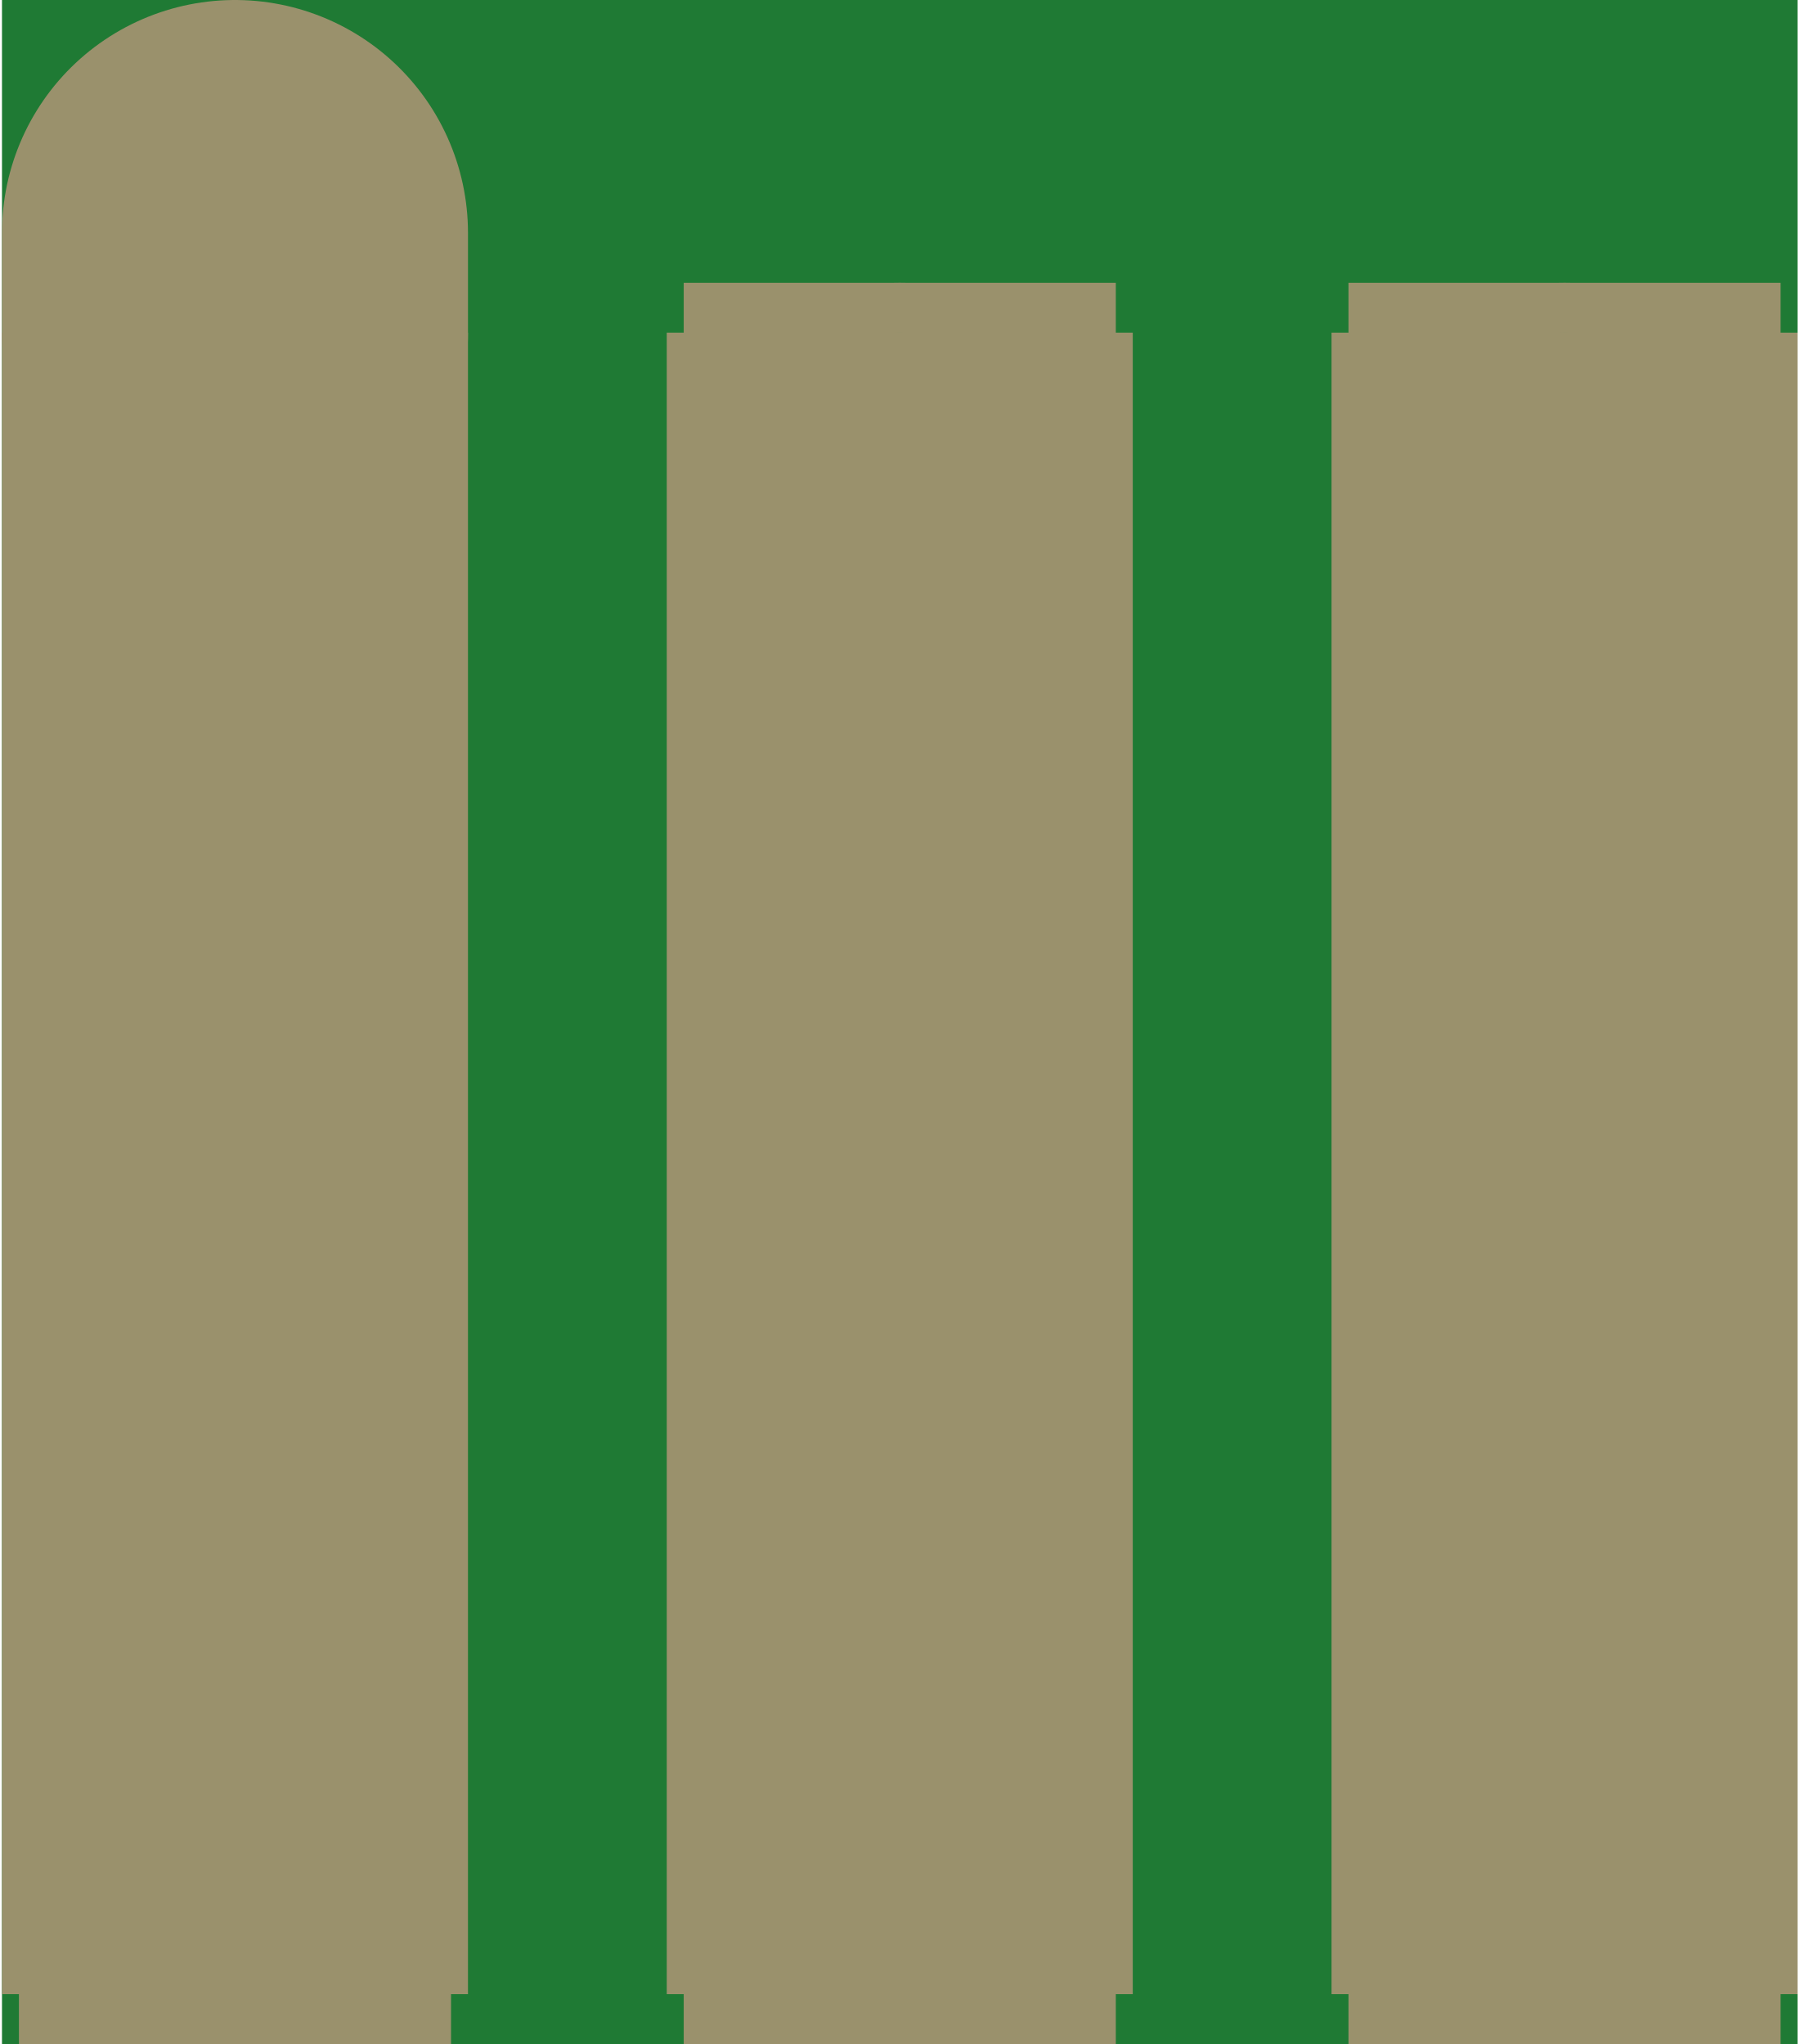
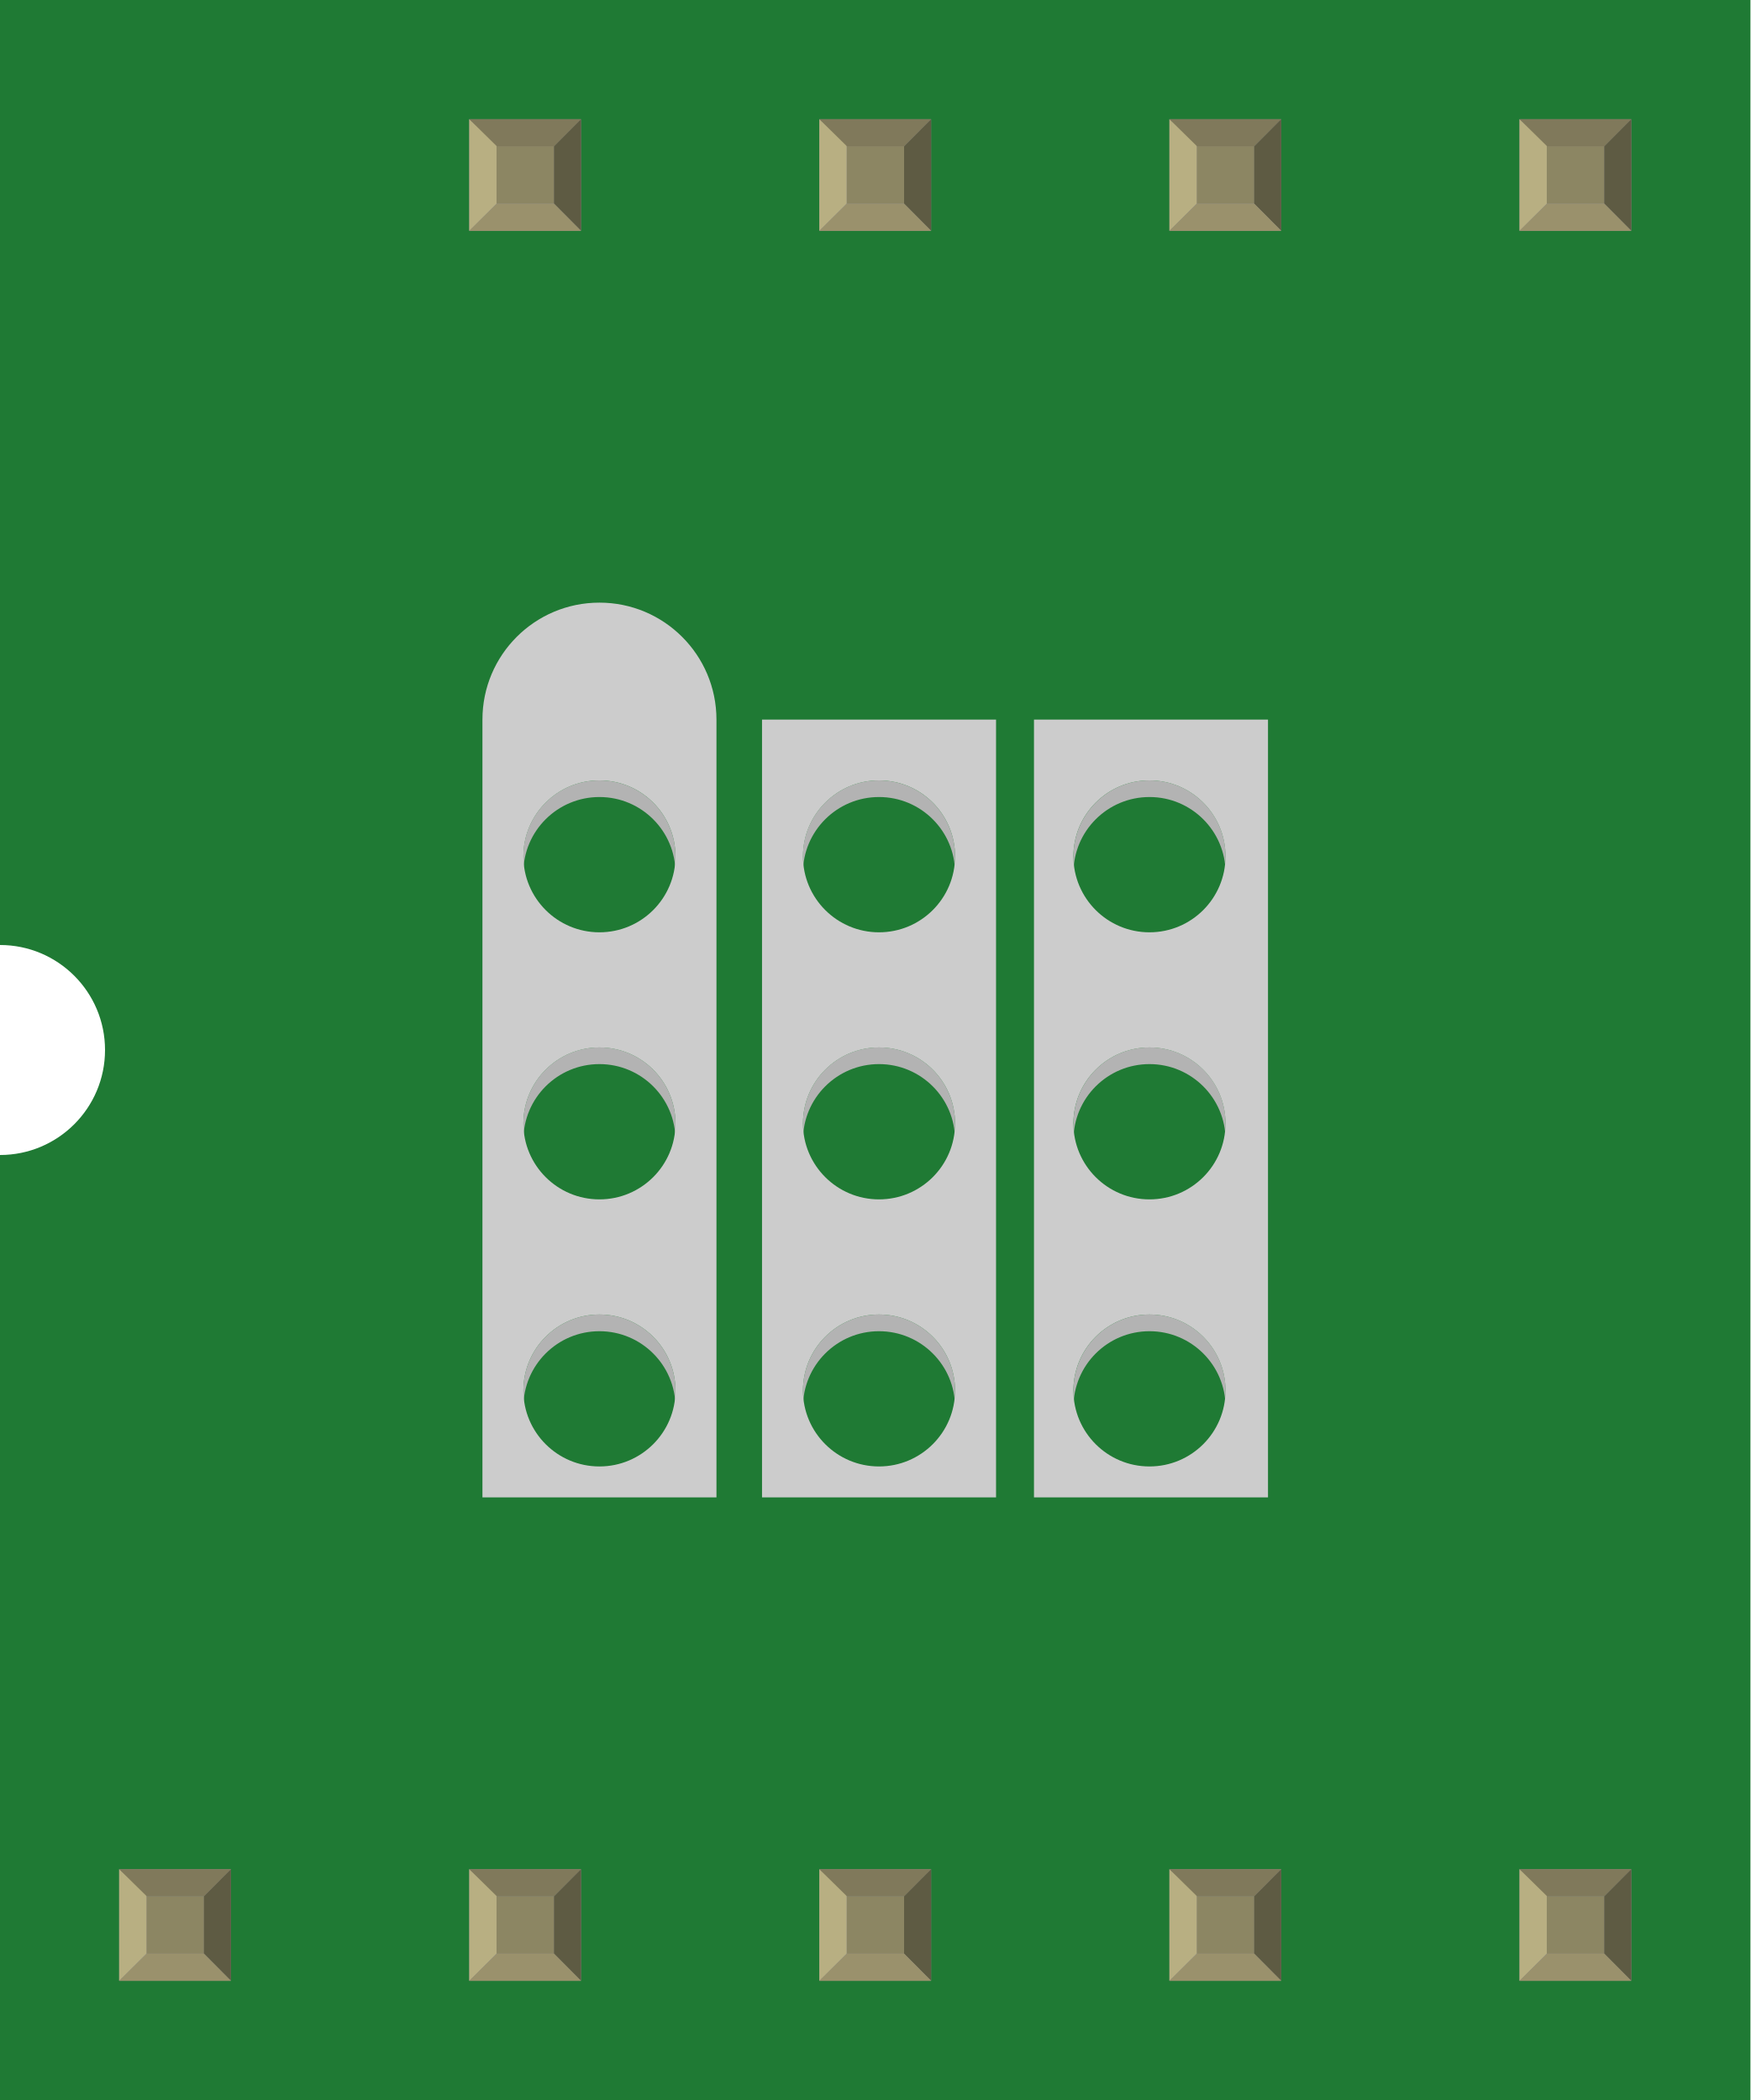
- <svg xmlns="http://www.w3.org/2000/svg" version="1.2" baseProfile="tiny" x="0in" y="0in" width="0.213in" height="0.242in" viewBox="0 0 5.402 6.151">
+ <svg xmlns="http://www.w3.org/2000/svg" width="0.5in" x="0in" version="1.2" y="0in" height="0.6in" viewBox="0 0 500 600" baseProfile="tiny">
  <g id="breadboard">
-     <path fill="#1F7A34" stroke="none" stroke-width="0" d="M0,0l5.402,0 0,6.151 -5.402,0 0,-6.151z M0.201,1.501a0.5,0.5 0 1 0 1,0 0.5,0.5 0 1 0 -1,0z M0.201,3.501a0.5,0.5 0 1 0 1,0 0.5,0.5 0 1 0 -1,0z M0.201,5.501a0.5,0.5 0 1 0 1,0 0.5,0.5 0 1 0 -1,0z M2.201,1.501a0.5,0.5 0 1 0 1,0 0.5,0.5 0 1 0 -1,0z M2.201,3.501a0.5,0.5 0 1 0 1,0 0.5,0.5 0 1 0 -1,0z M2.201,5.501a0.5,0.5 0 1 0 1,0 0.5,0.5 0 1 0 -1,0z M4.201,1.501a0.5,0.5 0 1 0 1,0 0.5,0.5 0 1 0 -1,0z M4.201,3.501a0.5,0.5 0 1 0 1,0 0.5,0.5 0 1 0 -1,0z M4.201,5.501a0.5,0.5 0 1 0 1,0 0.5,0.5 0 1 0 -1,0z " />
-     <line class="other" x1="0.701" y1="1.001" x2="0.701" y2="0.701" stroke="#9A916C" stroke-width="1.402" stroke-linecap="round" />
-     <circle id="connector2pin" connectorname="P1A" cx="0.701" cy="1.501" r="0.575" stroke="#9A916C" stroke-width="0.15" fill="none" />
-     <path stroke="none" stroke-width="0" d="m0.051,0.851 1.3,0 0,1.3 -1.3,0 0,-3zM0.201,1.501a0.5,0.5 0 1 0 1,0 0.5,0.5 0 1 0 -1,0z " fill="#9A916C" />
-     <circle id="connector0pin" connectorname="P1B" cx="0.701" cy="3.501" r="0.575" stroke="#9A916C" stroke-width="0.15" fill="none" />
-     <path stroke="none" stroke-width="0" d="m0.051,2.851 1.3,0 0,1.3 -1.3,0 0,-3zM0.201,3.501a0.5,0.5 0 1 0 1,0 0.5,0.5 0 1 0 -1,0z " fill="#9A916C" />
-     <circle id="connector1pin" connectorname="P1C" cx="0.701" cy="5.501" r="0.575" stroke="#9A916C" stroke-width="0.15" fill="none" />
-     <path stroke="none" stroke-width="0" d="m0.051,4.851 1.3,0 0,1.3 -1.3,0 0,-3zM0.201,5.501a0.5,0.5 0 1 0 1,0 0.5,0.5 0 1 0 -1,0z " fill="#9A916C" />
-     <circle id="connector5pin" connectorname="P2A" cx="2.701" cy="1.501" r="0.575" stroke="#9A916C" stroke-width="0.15" fill="none" />
-     <path stroke="none" stroke-width="0" d="m2.051,0.851 1.3,0 0,1.3 -1.3,0 0,-3zM2.201,1.501a0.5,0.5 0 1 0 1,0 0.5,0.5 0 1 0 -1,0z " fill="#9A916C" />
-     <circle id="connector4pin" connectorname="P2B" cx="2.701" cy="3.501" r="0.575" stroke="#9A916C" stroke-width="0.15" fill="none" />
-     <path stroke="none" stroke-width="0" d="m2.051,2.851 1.3,0 0,1.3 -1.3,0 0,-3zM2.201,3.501a0.5,0.5 0 1 0 1,0 0.5,0.5 0 1 0 -1,0z " fill="#9A916C" />
-     <circle id="connector3pin" connectorname="P2C" cx="2.701" cy="5.501" r="0.575" stroke="#9A916C" stroke-width="0.15" fill="none" />
-     <path stroke="none" stroke-width="0" d="m2.051,4.851 1.3,0 0,1.3 -1.3,0 0,-3zM2.201,5.501a0.5,0.5 0 1 0 1,0 0.5,0.5 0 1 0 -1,0z " fill="#9A916C" />
-     <circle id="connector8pin" connectorname="P3A" cx="4.701" cy="1.501" r="0.575" stroke="#9A916C" stroke-width="0.15" fill="none" />
-     <path stroke="none" stroke-width="0" d="m4.051,0.851 1.3,0 0,1.3 -1.3,0 0,-3zM4.201,1.501a0.5,0.5 0 1 0 1,0 0.5,0.5 0 1 0 -1,0z " fill="#9A916C" />
-     <circle id="connector7pin" connectorname="P3B" cx="4.701" cy="3.501" r="0.575" stroke="#9A916C" stroke-width="0.15" fill="none" />
-     <path stroke="none" stroke-width="0" d="m4.051,2.851 1.3,0 0,1.3 -1.3,0 0,-3zM4.201,3.501a0.5,0.5 0 1 0 1,0 0.5,0.5 0 1 0 -1,0z " fill="#9A916C" />
-     <circle id="connector6pin" connectorname="P3C" cx="4.701" cy="5.501" r="0.575" stroke="#9A916C" stroke-width="0.15" fill="none" />
-     <path stroke="none" stroke-width="0" d="m4.051,4.851 1.3,0 0,1.3 -1.3,0 0,-3zM4.201,5.501a0.5,0.5 0 1 0 1,0 0.5,0.5 0 1 0 -1,0z " fill="#9A916C" />
-     <rect class="other" x="0" y="1.001" width="1.402" height="5" stroke="none" stroke-width="0" fill="#9A916C" stroke-linecap="round" />
-     <rect class="other" x="2" y="1.001" width="1.402" height="5" stroke="none" stroke-width="0" fill="#9A916C" stroke-linecap="round" />
-     <rect class="other" x="4" y="1.001" width="1.402" height="5" stroke="none" stroke-width="0" fill="#9A916C" stroke-linecap="round" />
+     <g id="icon">
+       <path fill="#1F7A34" stroke="none" stroke-width="0" d="M0,0L0,270A30,30 0 0 1 0,330L0,600L500,600L500,0L0,0z" />
+       <g transform="translate(137.805,172.18)">
+         <g>
+           <path fill="#B3B3B3" d="M212.264,229.875c0,-12,-9.736,-21.708,-21.722,-21.708s-21.722,9.708,-21.722,21.708l0,-4.778c0,-12,9.736,-21.708,21.722,-21.708s21.722,9.708,21.722,21.708" />
+           <path fill="#B3B3B3" d="M212.264,153.556c0,-12,-9.736,-21.708,-21.722,-21.708s-21.722,9.708,-21.722,21.708l0,-4.778c0,-12,9.736,-21.708,21.722,-21.708s21.722,9.708,21.722,21.708" />
+           <path fill="#B3B3B3" d="M212.264,77.25c0,-12,-9.736,-21.708,-21.722,-21.708s-21.722,9.708,-21.722,21.708L168.819,72.486c0,-12,9.736,-21.708,21.722,-21.708s21.722,9.708,21.722,21.708" />
+           <path fill="#B3B3B3" d="M135,229.875c0,-12,-9.736,-21.708,-21.722,-21.708s-21.722,9.708,-21.722,21.708l0,-4.778c0,-12,9.736,-21.708,21.722,-21.708s21.722,9.708,21.722,21.708" />
+           <path fill="#B3B3B3" d="M135,153.556c0,-12,-9.736,-21.708,-21.722,-21.708s-21.722,9.708,-21.722,21.708l0,-4.778c0,-12,9.736,-21.708,21.722,-21.708S135,136.778,135,148.792" />
+           <path fill="#B3B3B3" d="M135,77.25c0,-12,-9.736,-21.708,-21.722,-21.708S91.542,65.25,91.542,77.25L91.542,72.486c0,-12,9.736,-21.708,21.722,-21.708S135,60.472,135,72.486" />
+           <path fill="#B3B3B3" d="M55.139,229.875c0,-12,-9.736,-21.708,-21.722,-21.708s-21.722,9.708,-21.722,21.708l0,-4.778c0,-12,9.736,-21.708,21.722,-21.708s21.722,9.708,21.722,21.708" />
+           <path fill="#B3B3B3" d="M55.139,153.556c0,-12,-9.736,-21.708,-21.722,-21.708s-21.722,9.708,-21.722,21.708l0,-4.778c0,-12,9.736,-21.708,21.722,-21.708S55.139,136.778,55.139,148.792" />
+           <path fill="#B3B3B3" d="M55.139,77.25c0,-12,-9.736,-21.708,-21.722,-21.708S11.681,65.25,11.681,77.25L11.681,72.486c0,-12,9.736,-21.708,21.722,-21.708S55.139,60.472,55.139,72.486" />
+         </g>
+         <g id="silkscreen" />
+         <g>
+           <path fill="#CCCCCC" d="M157.542,33.417l0,222.222l66.847,0l0,-222.222L157.542,33.417zM190.528,246.806c-11.986,0,-21.722,-9.708,-21.722,-21.708s9.736,-21.708,21.722,-21.708s21.722,9.708,21.722,21.708S202.528,246.806,190.528,246.806zM190.528,170.5c-11.986,0,-21.722,-9.708,-21.722,-21.708s9.736,-21.708,21.722,-21.708s21.722,9.708,21.722,21.708S202.528,170.5,190.528,170.5zM190.528,94.194c-11.986,0,-21.722,-9.708,-21.722,-21.708s9.736,-21.708,21.722,-21.708s21.722,9.708,21.722,21.708S202.528,94.194,190.528,94.194z" />
+         </g>
+         <g>
+           <path fill="#CCCCCC" d="M79.861,33.417l0,222.222l66.847,0l0,-222.222L79.861,33.417zM113.278,246.806c-11.986,0,-21.722,-9.708,-21.722,-21.708s9.736,-21.708,21.722,-21.708s21.722,9.708,21.722,21.708S125.264,246.806,113.278,246.806zM113.278,170.5c-11.986,0,-21.722,-9.708,-21.722,-21.708s9.736,-21.708,21.722,-21.708S135,136.778,135,148.792S125.264,170.5,113.278,170.5zM113.278,94.194c-11.986,0,-21.722,-9.708,-21.722,-21.708s9.736,-21.708,21.722,-21.708S135,60.472,135,72.486S125.264,94.194,113.278,94.194z" />
+         </g>
+         <g>
+           <path fill="#CCCCCC" d="M33.417,0C14.958,0,0,14.958,0,33.417l0,222.222l66.847,0l0,-222.222C66.833,14.958,51.875,0,33.417,0zM33.417,246.806c-11.986,0,-21.722,-9.708,-21.722,-21.708s9.736,-21.708,21.722,-21.708s21.722,9.708,21.722,21.708S45.403,246.806,33.417,246.806zM33.417,170.5c-11.986,0,-21.722,-9.708,-21.722,-21.708s9.736,-21.708,21.722,-21.708S55.139,136.778,55.139,148.792S45.403,170.5,33.417,170.5zM33.417,94.194c-11.986,0,-21.722,-9.708,-21.722,-21.708s9.736,-21.708,21.722,-21.708S55.139,60.472,55.139,72.486S45.403,94.194,33.417,94.194z" />
+         </g>
+       </g>
+     </g>
+     <g transform="translate(34.035,534.05)">
+       <rect width="31.93" x="0" y="0" fill="#8D8C8C" height="31.9" id="connector0pin" />
+       <rect width="16.444" x="7.792" y="7.735" fill="#8C8663" height="16.415" />
+       <polygon fill="#B8AF82" points="0,31.9,7.792,24.137,7.792,6.972,0,0" />
+       <polygon fill="#80795B" points="24.208,7.763,7.903,7.763,0,0,31.93,0" />
+       <polygon fill="#5E5B43" points="24.208,24.137,24.208,7.763,31.93,0,31.93,31.9" />
+       <polygon fill="#9A916C" points="0,31.9,7.875,24.137,24.208,24.137,31.93,31.9" />
+     </g>
+     <g transform="translate(134.035,534.05)">
+       <rect width="31.93" x="0" y="0" fill="#8D8C8C" height="31.9" id="connector1pin" />
+       <rect width="16.444" x="7.792" y="7.735" fill="#8C8663" height="16.415" />
+       <polygon fill="#B8AF82" points="0,31.9,7.792,24.137,7.792,6.972,0,0" />
+       <polygon fill="#80795B" points="24.208,7.763,7.903,7.763,0,0,31.93,0" />
+       <polygon fill="#5E5B43" points="24.208,24.137,24.208,7.763,31.93,0,31.93,31.9" />
+       <polygon fill="#9A916C" points="0,31.9,7.875,24.137,24.208,24.137,31.93,31.9" />
+     </g>
+     <g transform="translate(134.035,34.05)">
+       <rect width="31.93" x="0" y="0" fill="#8D8C8C" height="31.9" id="connector8pin" />
+       <rect width="16.444" x="7.792" y="7.735" fill="#8C8663" height="16.415" />
+       <polygon fill="#B8AF82" points="0,31.9,7.792,24.137,7.792,6.972,0,0" />
+       <polygon fill="#80795B" points="24.208,7.763,7.903,7.763,0,0,31.93,0" />
+       <polygon fill="#5E5B43" points="24.208,24.137,24.208,7.763,31.93,0,31.93,31.9" />
+       <polygon fill="#9A916C" points="0,31.9,7.875,24.137,24.208,24.137,31.93,31.9" />
+     </g>
+     <g transform="translate(234.035,534.05)">
+       <rect width="31.93" x="0" y="0" fill="#8D8C8C" height="31.9" id="connector2pin" />
+       <rect width="16.444" x="7.792" y="7.735" fill="#8C8663" height="16.415" />
+       <polygon fill="#B8AF82" points="0,31.9,7.792,24.137,7.792,6.972,0,0" />
+       <polygon fill="#80795B" points="24.208,7.763,7.903,7.763,0,0,31.93,0" />
+       <polygon fill="#5E5B43" points="24.208,24.137,24.208,7.763,31.93,0,31.93,31.9" />
+       <polygon fill="#9A916C" points="0,31.9,7.875,24.137,24.208,24.137,31.93,31.9" />
+     </g>
+     <g transform="translate(234.035,34.05)">
+       <rect width="31.93" x="0" y="0" fill="#8D8C8C" height="31.9" id="connector7pin" />
+       <rect width="16.444" x="7.792" y="7.735" fill="#8C8663" height="16.415" />
+       <polygon fill="#B8AF82" points="0,31.9,7.792,24.137,7.792,6.972,0,0" />
+       <polygon fill="#80795B" points="24.208,7.763,7.903,7.763,0,0,31.93,0" />
+       <polygon fill="#5E5B43" points="24.208,24.137,24.208,7.763,31.93,0,31.93,31.9" />
+       <polygon fill="#9A916C" points="0,31.9,7.875,24.137,24.208,24.137,31.93,31.9" />
+     </g>
+     <g transform="translate(334.035,534.05)">
+       <rect width="31.93" x="0" y="0" fill="#8D8C8C" height="31.9" id="connector3pin" />
+       <rect width="16.444" x="7.792" y="7.735" fill="#8C8663" height="16.415" />
+       <polygon fill="#B8AF82" points="0,31.9,7.792,24.137,7.792,6.972,0,0" />
+       <polygon fill="#80795B" points="24.208,7.763,7.903,7.763,0,0,31.93,0" />
+       <polygon fill="#5E5B43" points="24.208,24.137,24.208,7.763,31.93,0,31.93,31.9" />
+       <polygon fill="#9A916C" points="0,31.9,7.875,24.137,24.208,24.137,31.93,31.9" />
+     </g>
+     <g transform="translate(334.035,34.05)">
+       <rect width="31.93" x="0" y="0" fill="#8D8C8C" height="31.9" id="connector6pin" />
+       <rect width="16.444" x="7.792" y="7.735" fill="#8C8663" height="16.415" />
+       <polygon fill="#B8AF82" points="0,31.9,7.792,24.137,7.792,6.972,0,0" />
+       <polygon fill="#80795B" points="24.208,7.763,7.903,7.763,0,0,31.93,0" />
+       <polygon fill="#5E5B43" points="24.208,24.137,24.208,7.763,31.93,0,31.93,31.9" />
+       <polygon fill="#9A916C" points="0,31.9,7.875,24.137,24.208,24.137,31.93,31.9" />
+     </g>
+     <g transform="translate(434.035,534.05)">
+       <rect width="31.93" x="0" y="0" fill="#8D8C8C" height="31.9" id="connector4pin" />
+       <rect width="16.444" x="7.792" y="7.735" fill="#8C8663" height="16.415" />
+       <polygon fill="#B8AF82" points="0,31.9,7.792,24.137,7.792,6.972,0,0" />
+       <polygon fill="#80795B" points="24.208,7.763,7.903,7.763,0,0,31.93,0" />
+       <polygon fill="#5E5B43" points="24.208,24.137,24.208,7.763,31.93,0,31.93,31.9" />
+       <polygon fill="#9A916C" points="0,31.9,7.875,24.137,24.208,24.137,31.93,31.9" />
+     </g>
+     <g transform="translate(434.035,34.05)">
+       <rect width="31.93" x="0" y="0" fill="#8D8C8C" height="31.9" id="connector5pin" />
+       <rect width="16.444" x="7.792" y="7.735" fill="#8C8663" height="16.415" />
+       <polygon fill="#B8AF82" points="0,31.9,7.792,24.137,7.792,6.972,0,0" />
+       <polygon fill="#80795B" points="24.208,7.763,7.903,7.763,0,0,31.93,0" />
+       <polygon fill="#5E5B43" points="24.208,24.137,24.208,7.763,31.93,0,31.93,31.9" />
+       <polygon fill="#9A916C" points="0,31.9,7.875,24.137,24.208,24.137,31.93,31.9" />
+     </g>
  </g>
</svg>
